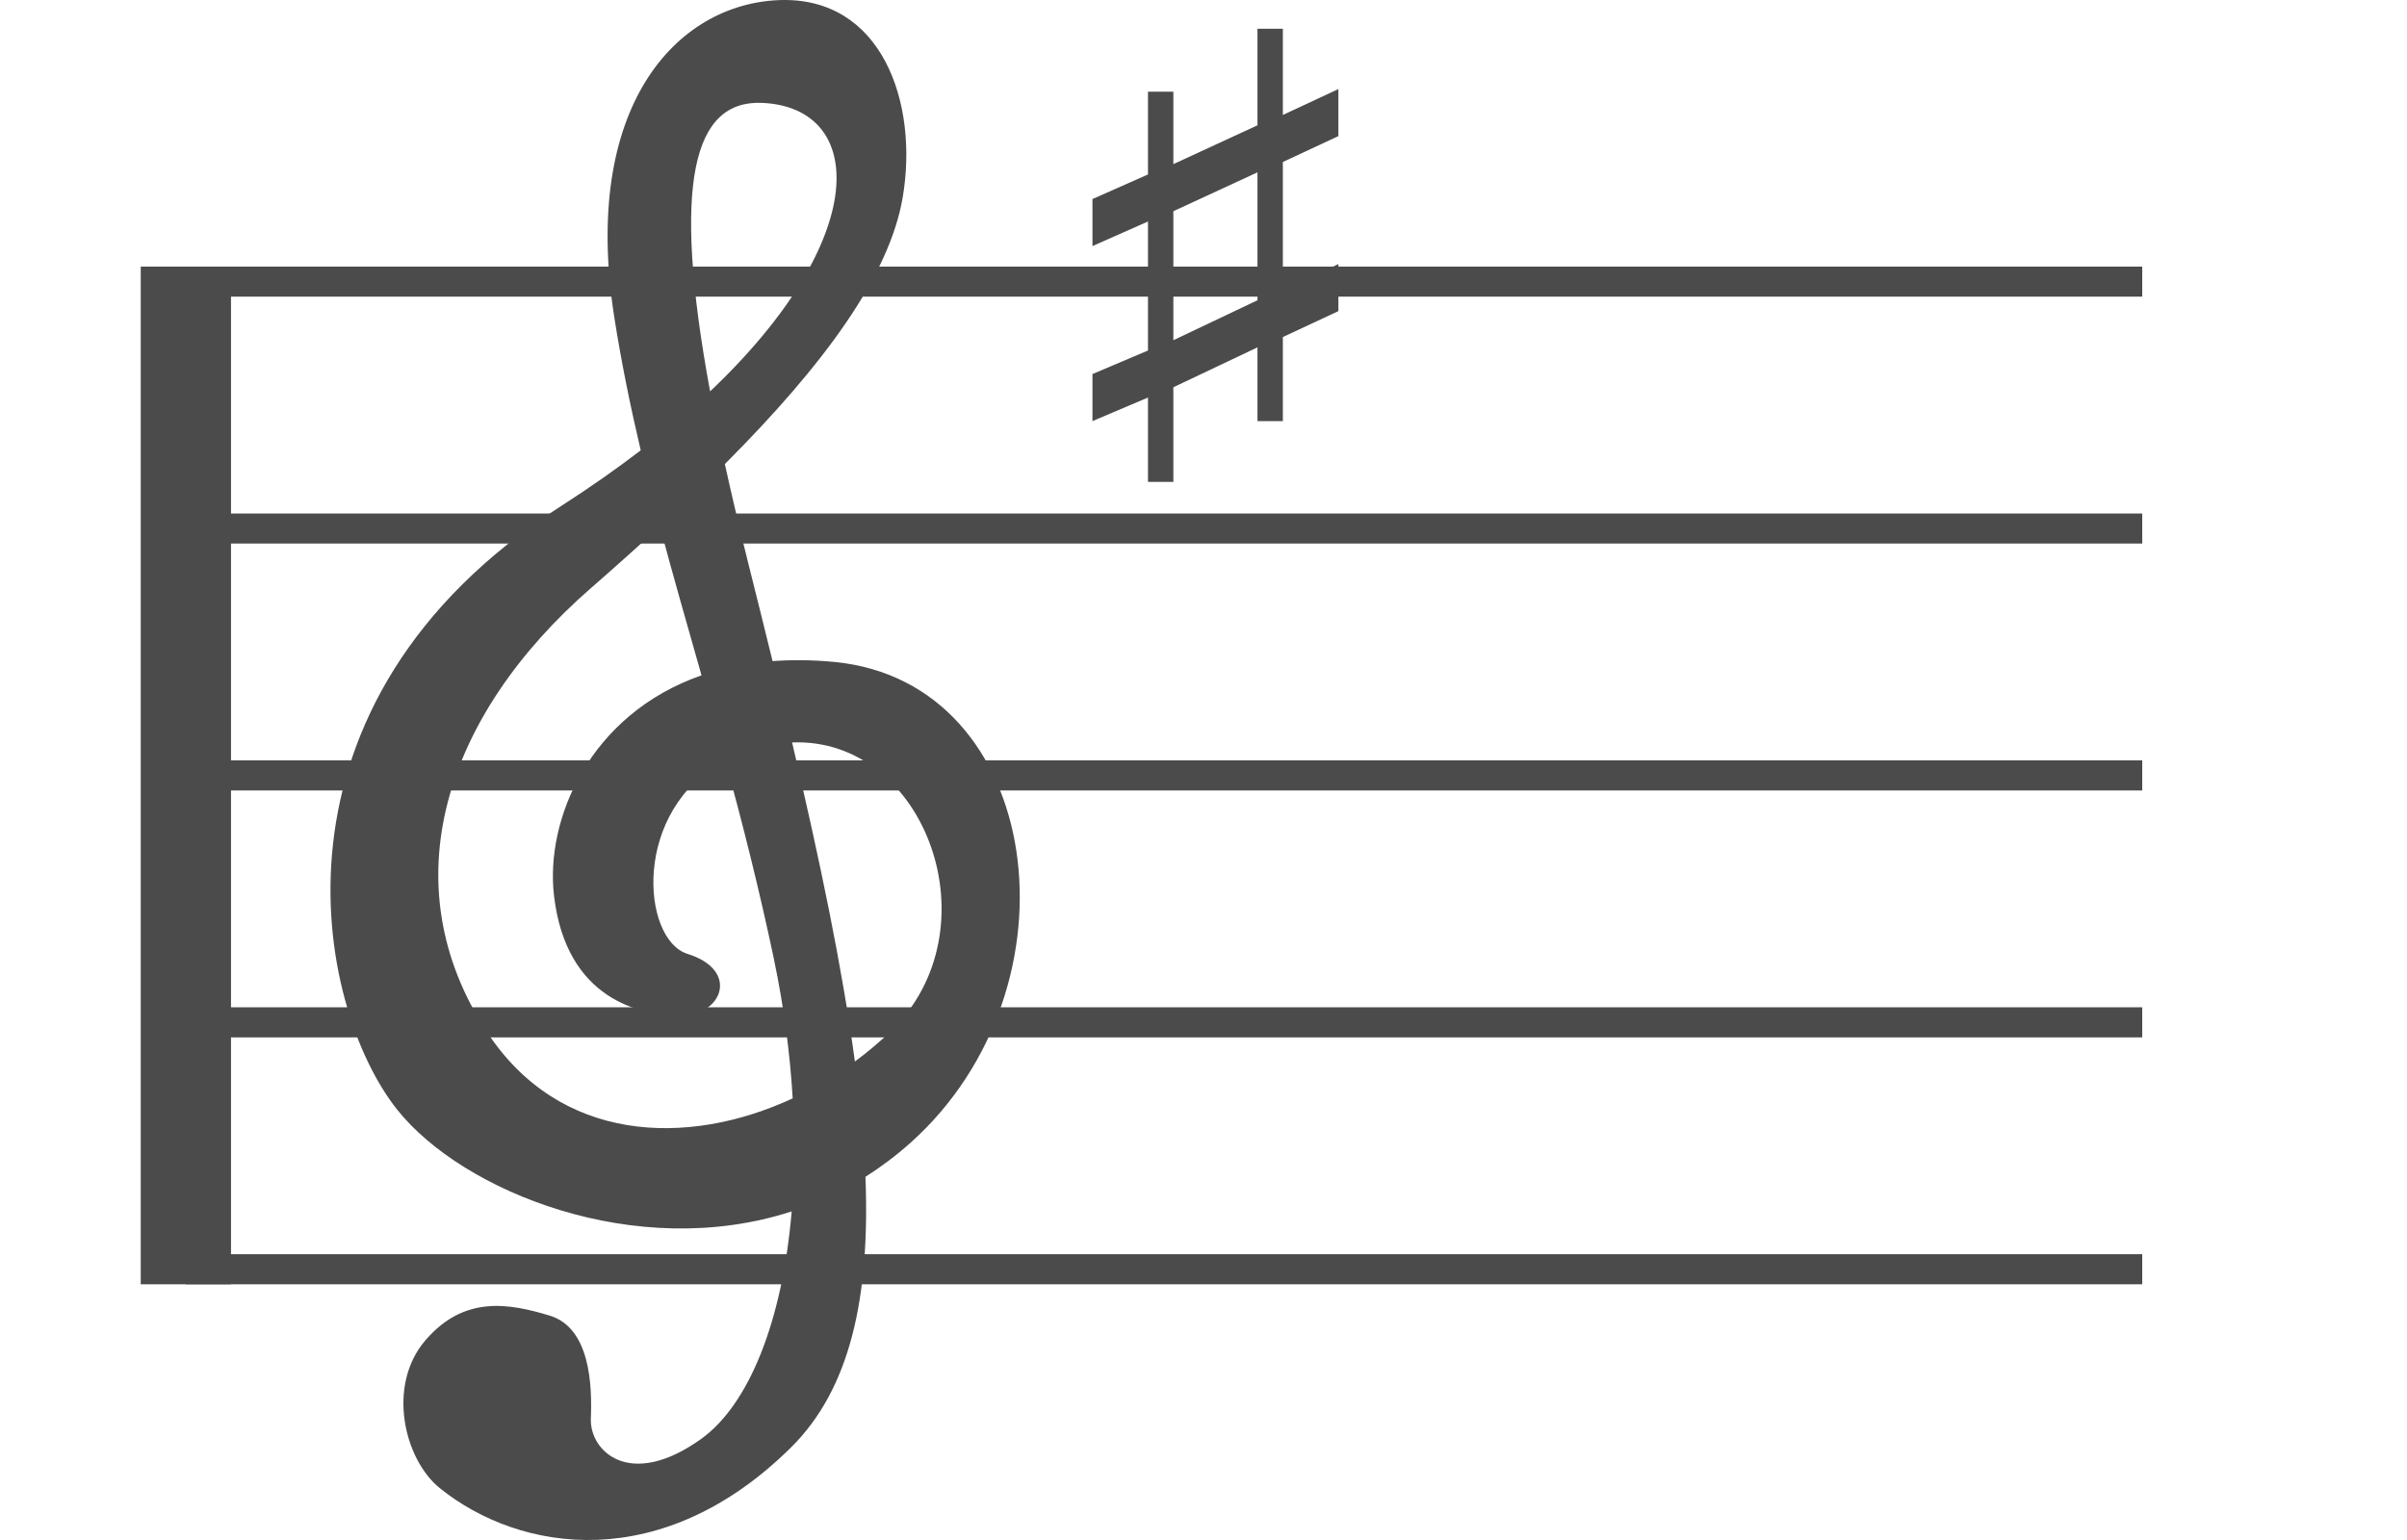
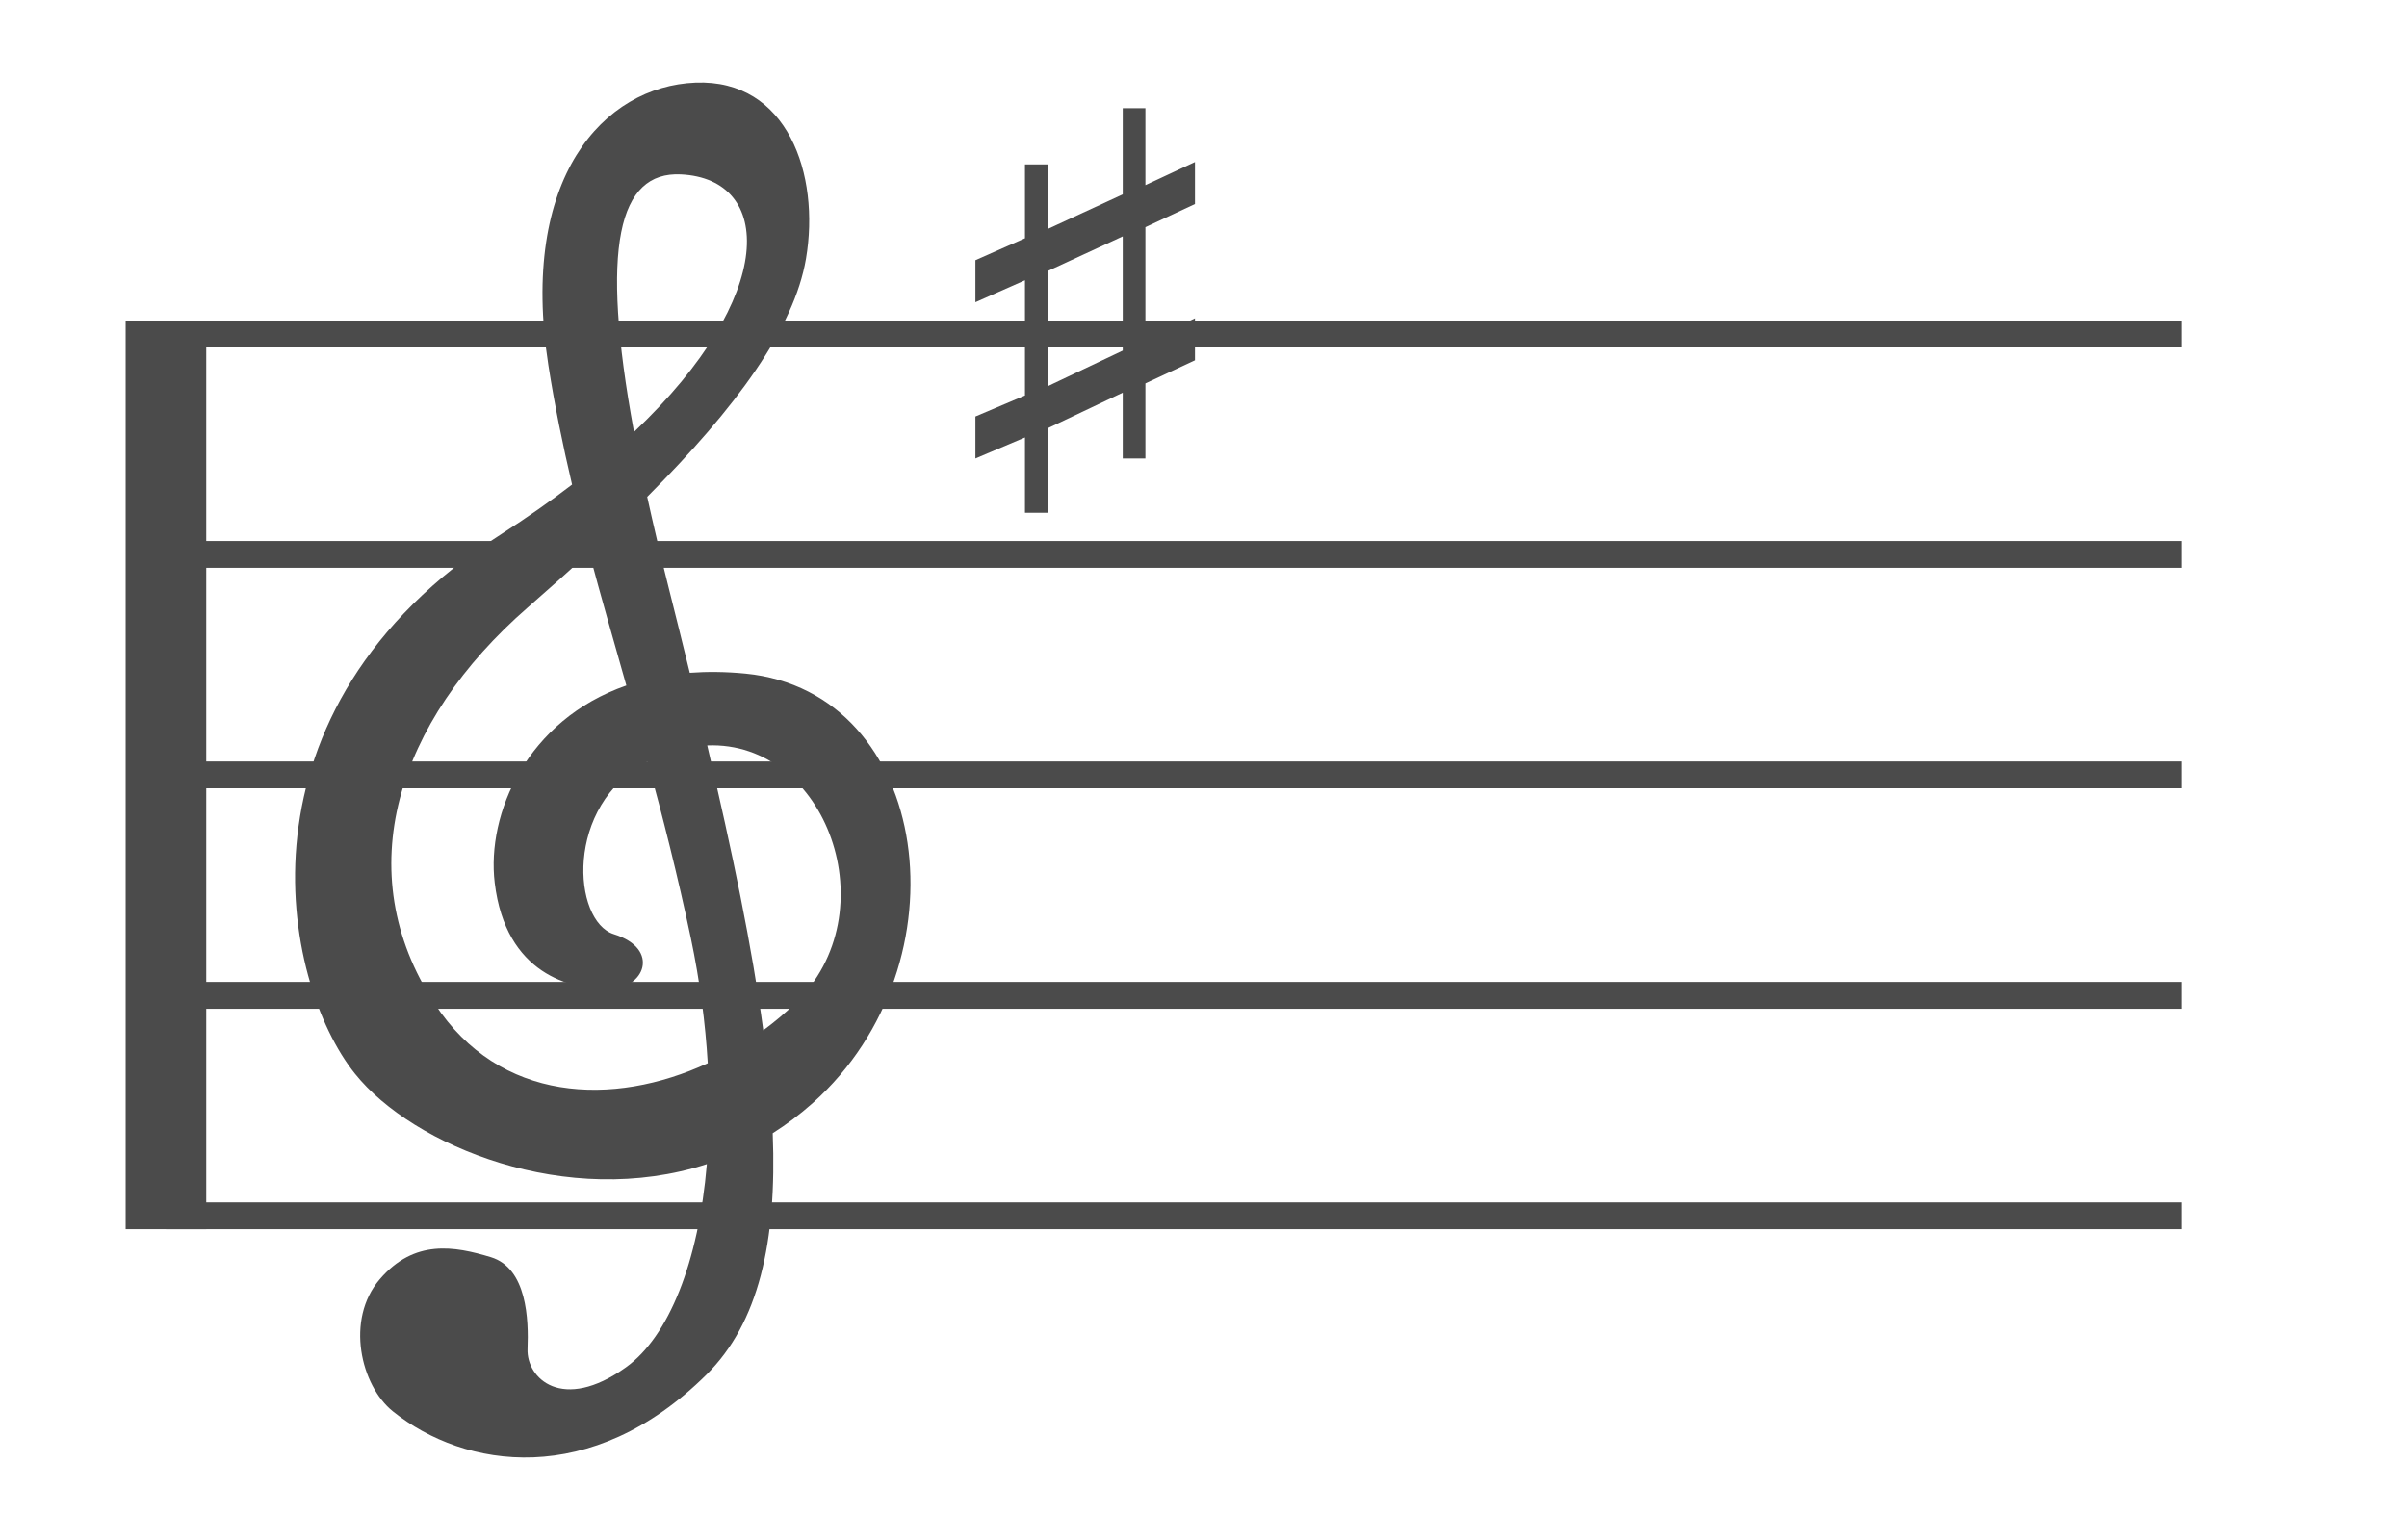
- <svg xmlns="http://www.w3.org/2000/svg" version="1.1" id="_x32_" x="0px" y="0px" viewBox="0 0 800 512" style="width: 800px; height: 512px; opacity: 1;" xml:space="preserve">
+ <svg xmlns="http://www.w3.org/2000/svg" version="1.1" id="_x32_" x="0px" y="0px" viewBox="0 0 896 512" style="width: 800px; height: 512px; opacity: 1;" xml:space="preserve">
  <style type="text/css">


        .treble_clef {
            fill: #4B4B4B;
        }

        .line {
            stroke: #4B4B4B;
        }
    </style>
  <g>
    <path class="treble_clef" d="M277.466,220.094c-7.37-0.72-14.253-0.769-20.695-0.295c-2.576-10.568-5.28-21.382-8.069-32.507   c-2.949-11.779-5.534-22.74-7.783-33.006c33.218-33.292,54.707-62.83,59.104-88.646c5.362-31.428-6.904-66.96-41.129-65.603   c-34.221,1.374-65.66,35.525-54.756,105.242c2.36,15.084,5.374,29.808,8.818,44.433c-7.975,6.11-16.748,12.286-26.352,18.454   c-102.404,65.587-81.836,166.732-54.482,200.899c21.591,27.002,79.141,50.56,131.002,33.685   c-3.084,36.515-14.209,64.277-30.123,75.672c-23.644,16.924-37.063,4.098-36.621-6.838c0.434-10.945-0.176-30.078-13.677-34.184   c-13.518-4.09-28.434-6.822-41.321,8.222c-12.912,15.018-7.064,39.631,4.851,49.185c26.781,21.505,73.979,28.728,116.735-13.644   c19.423-19.255,26.278-49.39,24.675-89.914c5.108-3.231,10.094-6.969,14.9-11.247C360.647,328.069,346.909,226.915,277.466,220.094   z M253.441,34.213c34.327,1.637,36.409,44.876-17.431,95.902C223.192,60.749,230.333,33.101,253.441,34.213z M161.855,343.095   c-32.212-49.202-14.106-105.185,34.585-147.606c8-6.978,15.636-13.808,22.879-20.499c4.344,16.277,9.059,32.67,13.84,49.538   c-37.071,12.908-52.09,47.803-49.002,73.464c4.098,34.184,28.494,39.664,42.163,39.664c13.673,0,19.718-15.051,2.18-20.523   c-15.3-4.769-18.675-47.894,12.568-64.335c5.636,20.662,11.162,42.355,16.078,65.701c3.39,16.139,5.44,31.812,6.315,46.675   C228.219,381.515,185.921,379.879,161.855,343.095z M284.133,352.919c-4.156-30.879-11.493-66.299-20.867-106.077   c44.335-1.816,67.922,62.233,32.544,96.253C292.161,346.604,288.239,349.892,284.133,352.919z" />
    <path d="M61.777,88.63 L61.777,426.99" fill="none" class="line" stroke-width="30" stroke-opacity="1.00" stroke-linejoin="round" />
-     <path d="M61.777,175.72 L712,175.72" fill="none" class="line" stroke-width="10" stroke-opacity="1.00" stroke-linejoin="round" />
-     <path d="M61.777,257.81 L712,257.81" fill="none" class="line" stroke-width="10" stroke-opacity="1.00" stroke-linejoin="round" />
-     <path d="M61.777,339.9 L712,339.9" fill="none" class="line" stroke-width="10" stroke-opacity="1.00" stroke-linejoin="round" />
-     <path d="M61.777,93.63 L712,93.63" fill="none" class="line" stroke-width="10" stroke-opacity="1.00" stroke-linejoin="round" />
-     <path d="M61.777,421.99 L712,421.99" fill="none" class="line" stroke-width="10" stroke-opacity="1.00" stroke-linejoin="round" />
+     <path d="M61.777,175.72 L812,175.72" fill="none" class="line" stroke-width="10" stroke-opacity="1.00" stroke-linejoin="round" />
+     <path d="M61.777,257.81 L812,257.81" fill="none" class="line" stroke-width="10" stroke-opacity="1.00" stroke-linejoin="round" />
+     <path d="M61.777,339.9 L812,339.9" fill="none" class="line" stroke-width="10" stroke-opacity="1.00" stroke-linejoin="round" />
+     <path d="M61.777,93.63 L812,93.63" fill="none" class="line" stroke-width="10" stroke-opacity="1.00" stroke-linejoin="round" />
+     <path d="M61.777,421.99 L812,421.99" fill="none" class="line" stroke-width="10" stroke-opacity="1.00" stroke-linejoin="round" />
  </g>
  <g>
    <style>
            .sharp-key {
                fill: #4B4B4B;
                font-size: 180px;
                font-weight: 900;
                font-family:  "Courier New", Consolas, monospace;
            }

            .key {
                fill: #4B4B4B;
                font-size: 200px;
                font-weight: 900;
                font-family:  "Courier New", Consolas, monospace;
            }
        </style>
    <text class="sharp-key" x="350" y="140">♯</text>
  </g>
</svg>
